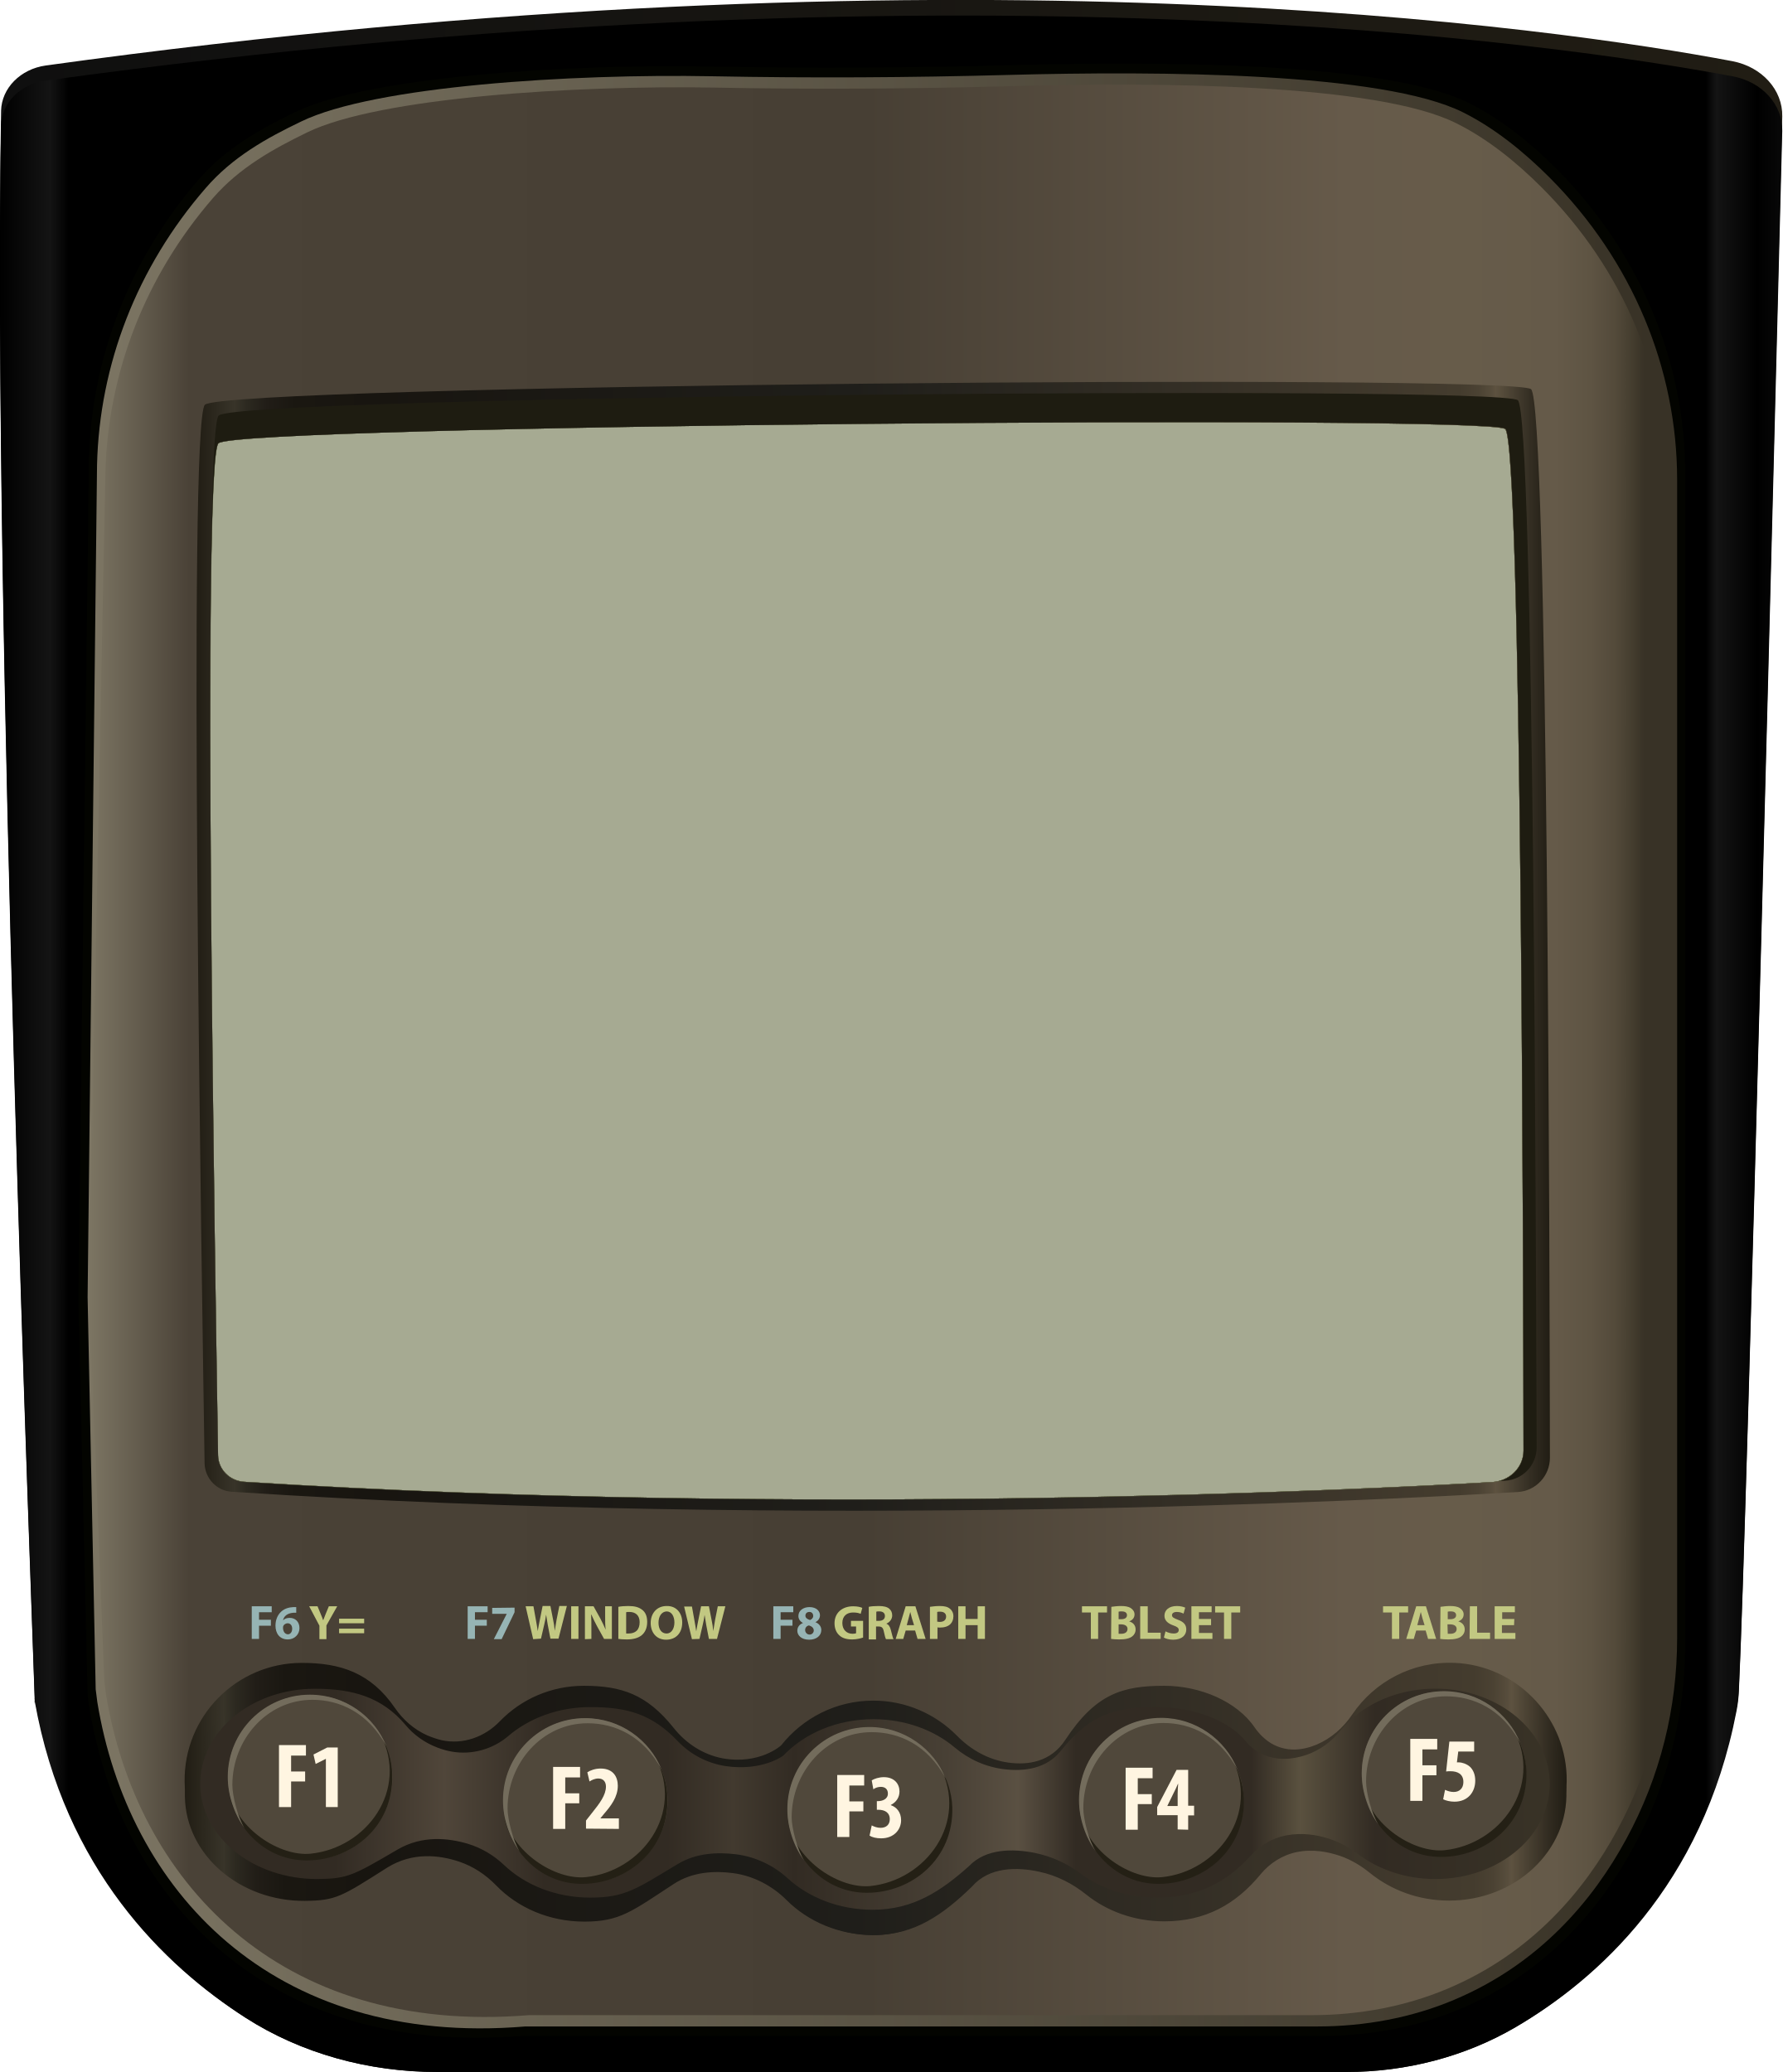
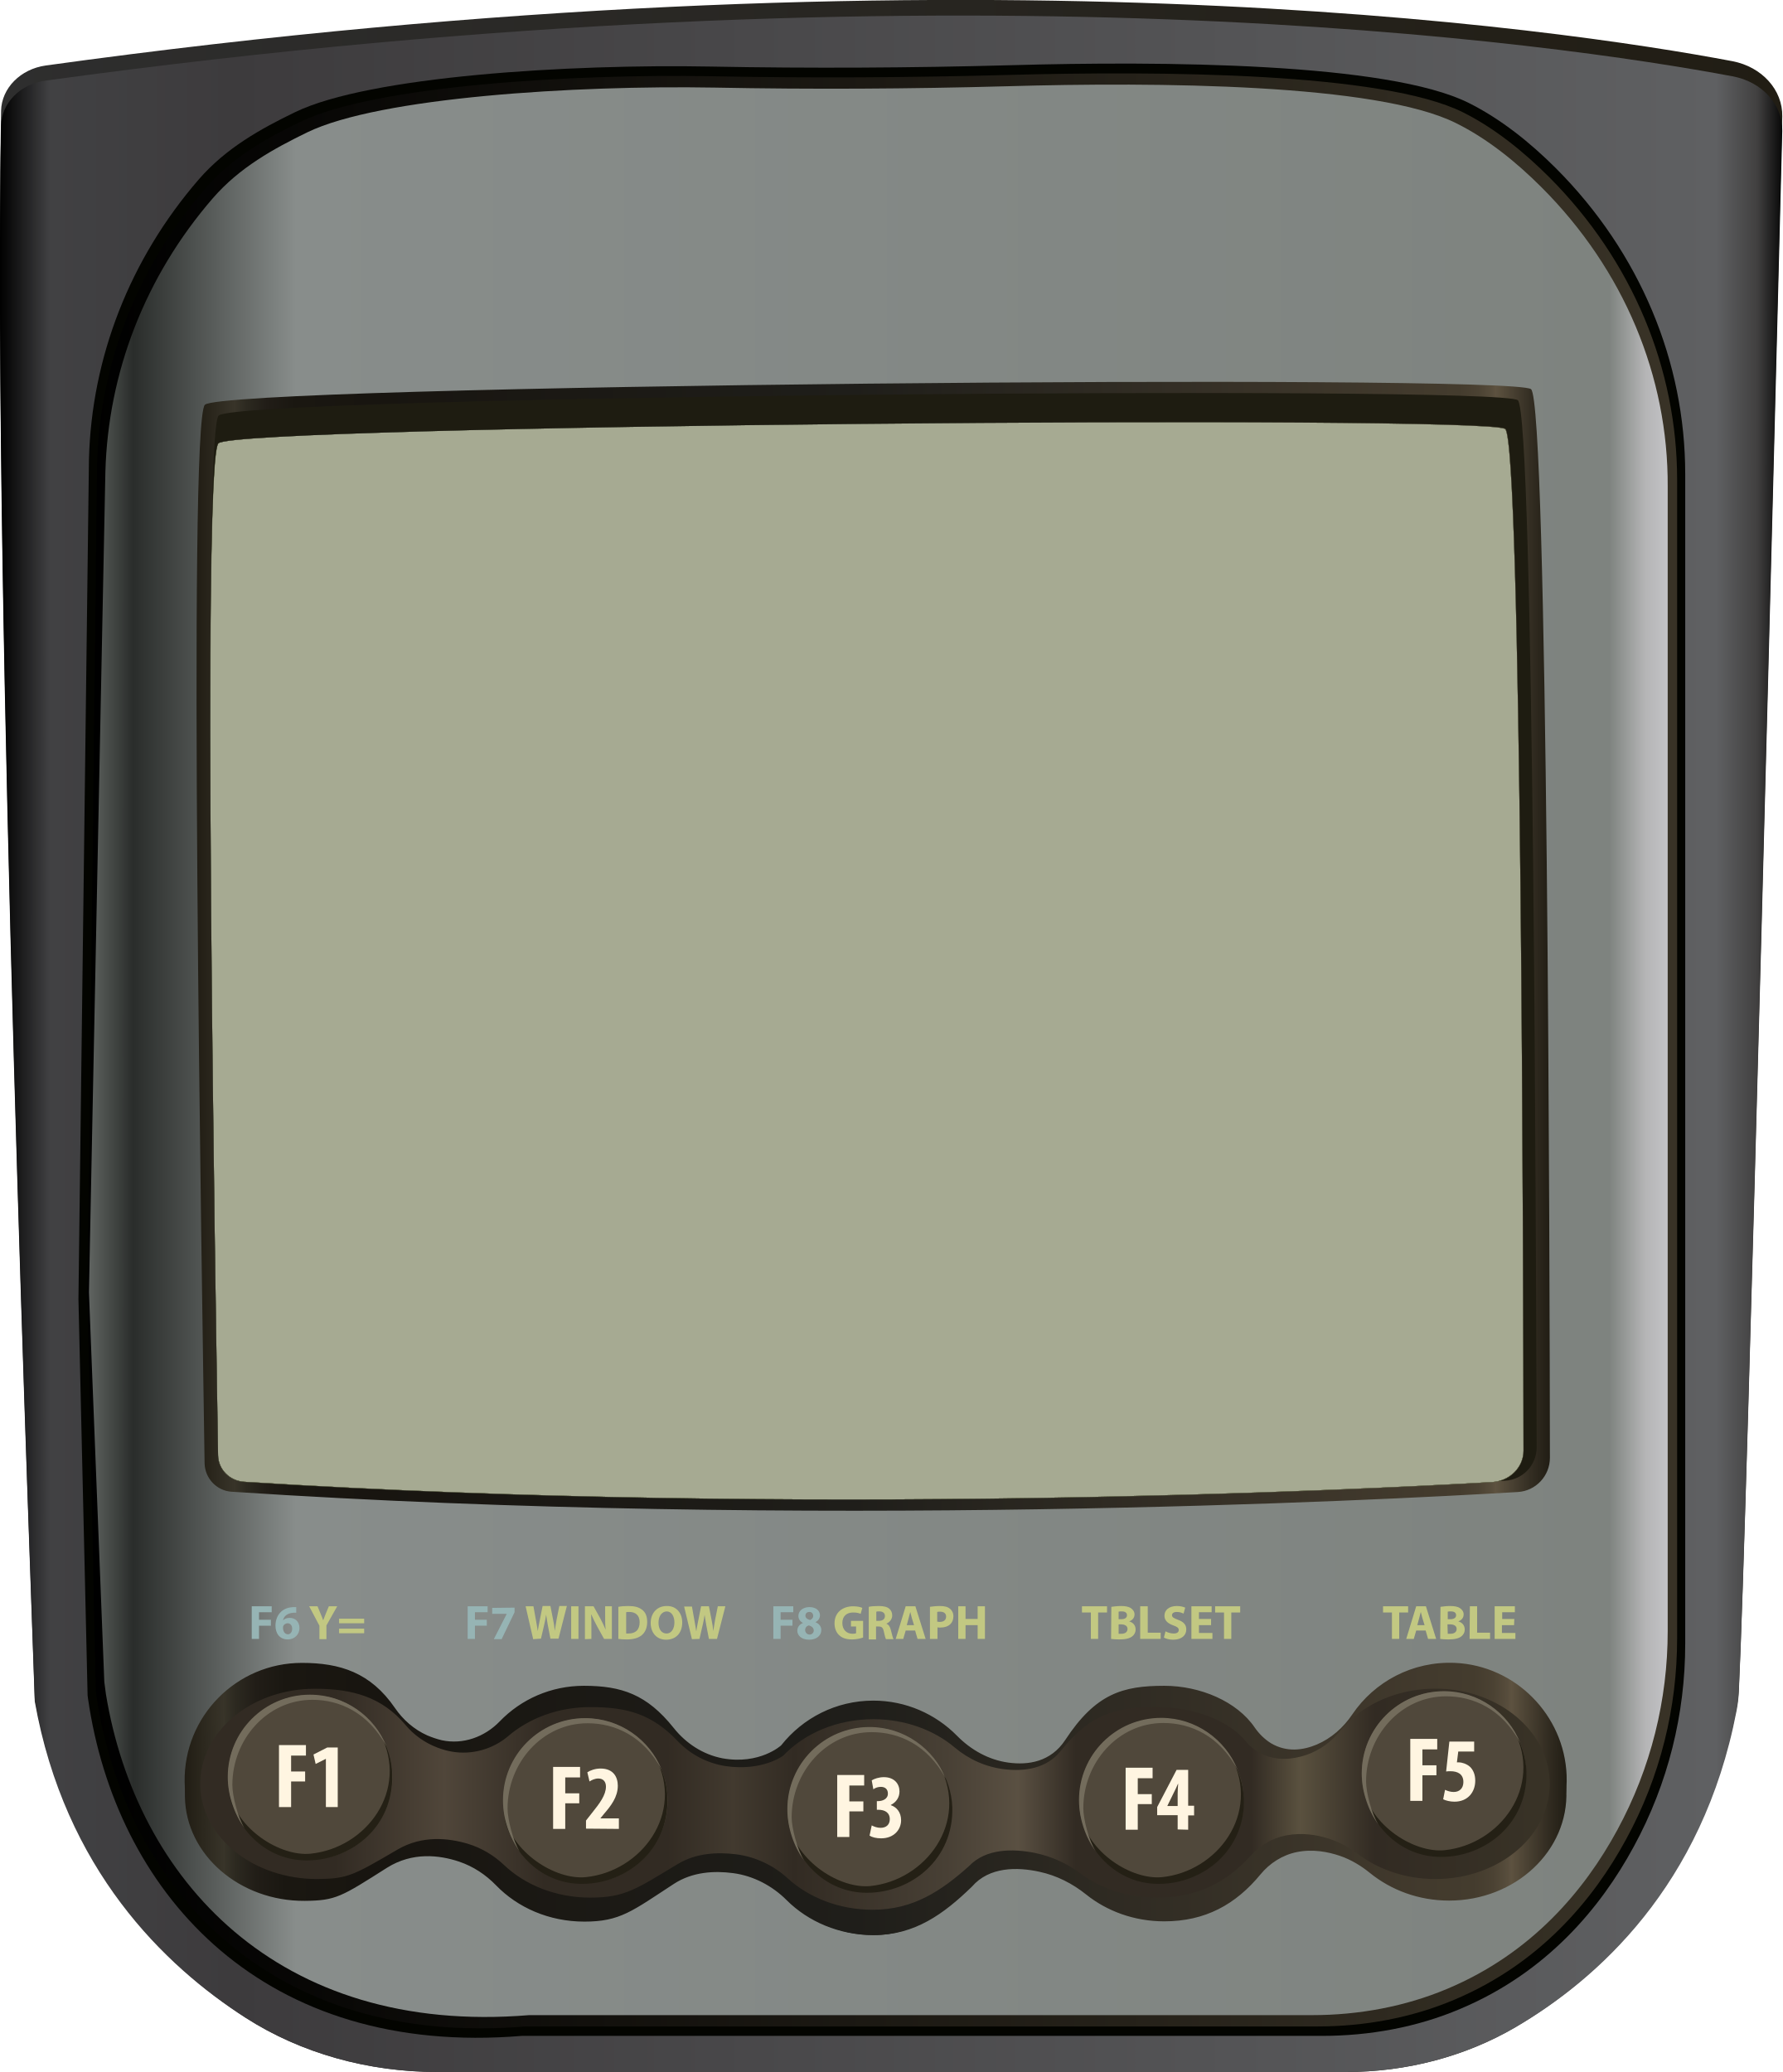
<svg xmlns="http://www.w3.org/2000/svg" version="1.1" id="device" x="0px" y="0px" viewBox="0 0 661.2 768.8" style="enable-background:new 0 0 661.2 768.8;" xml:space="preserve">
  <style type="text/css">
	.st0{fill:url(#SVGID_1_);}
	.st1{fill:url(#SVGID_2_);}
	.st2{fill:url(#SVGID_3_);}
	.st3{fill:url(#SVGID_4_);}
	.st4{fill:#030400;}
	.st5{fill:url(#SVGID_5_);}
	.st6{fill:url(#SVGID_6_);}
	.st7{fill:url(#SVGID_7_);}
	.st8{fill:#1E1C11;}
	.st9{opacity:0.65;fill:#767C58;enable-background:new    ;}
	.st10{fill:url(#SVGID_8_);}
	.st11{fill:url(#SVGID_9_);}
	.st12{fill:url(#SVGID_10_);}
	.st13{fill:#50483B;}
	.st14{fill:#242015;}
	.st15{fill:#736C5C;}
	.st16{fill:#FFF5E1;}
	.st17{fill:#96B4B4;}
	.st18{fill:#C2C882;}
</style>
  <g>
    <linearGradient id="SVGID_1_" gradientUnits="userSpaceOnUse" x1="-2.621638e-02" y1="-454.936" x2="661.204" y2="-454.936" gradientTransform="matrix(1 0 0 1 0 839.3228)">
-       <stop offset="0" style="stop-color:#0F0F0F" />
+       <stop offset="0" style="stop-color:#2e2e2e" />
      <stop offset="1" style="stop-color:#211D14" />
    </linearGradient>
    <path class="st0" d="M642.7,22.7c-64-12.1-287.6-45.3-625.7,1.6C7.6,25.6,0.6,32.7,0.4,41.1c-3.1,177.8,11.7,563.6,12.5,589.2   C24,693.2,61,729.1,91.1,748.6c20.6,13.3,45.6,20.2,71.2,20.2h337.1c22.3,0,44.1-5.7,62.7-16.6c30.3-17.8,69.6-52.9,82.1-118.2   c0.5-2.5,0.8-5,0.9-7.6c3-60.9,13.8-492.8,16.1-583.2C661.4,33.4,653.7,24.8,642.7,22.7z M553.6,549.9   c-50.2,2.9-255.6,13-462.9-0.1c-5.5-0.3-9.7-4.6-9.8-9.8C80,482.6,74.8,170.7,81,164.5c6.8-6.8,470.7-10.7,477.4-5.3   c6.1,4.8,6.7,317.7,6.8,379.1C565.2,544.4,560.1,549.5,553.6,549.9z" />
-     <linearGradient id="SVGID_2_" gradientUnits="userSpaceOnUse" x1="12.857" y1="-208.516" x2="12.947" y2="-208.516" gradientTransform="matrix(1 0 0 1 0 839.3228)">
-       <stop offset="0" style="stop-color:#6B6157" />
-       <stop offset="1" style="stop-color:#211D14" />
-     </linearGradient>
-     <path class="st1" d="M12.9,630.3c0-0.1,0-0.2-0.1-0.3C13,632.1,13,632.1,12.9,630.3z" />
-   </g>
-   <g>
-     <linearGradient id="SVGID_3_" gradientUnits="userSpaceOnUse" x1="12.857" y1="-207.496" x2="12.947" y2="-207.496" gradientTransform="matrix(1 0 0 1 0 839.3228)">
-       <stop offset="0" style="stop-color:#211D14" />
-       <stop offset="2.810000e-02" style="stop-color:#383429" />
-       <stop offset="3.700000e-02" style="stop-color:#2C2920" />
-       <stop offset="5.190000e-02" style="stop-color:#211D17" />
-       <stop offset="7.290000e-02" style="stop-color:#1A1711" />
-       <stop offset="0.131" style="stop-color:#181510" />
-       <stop offset="0.485" style="stop-color:#1F1E1A" />
-       <stop offset="0.898" style="stop-color:#423A2D" />
-       <stop offset="0.933" style="stop-color:#443C2E" />
-       <stop offset="0.947" style="stop-color:#4B4233" />
-       <stop offset="0.957" style="stop-color:#574D3C" />
-       <stop offset="0.96" style="stop-color:#5D5240" />
-       <stop offset="0.986" style="stop-color:#332D22" />
-       <stop offset="1" style="stop-color:#211D14" />
-     </linearGradient>
+   </g>
+   <g>
    <path class="st2" d="M12.9,631.3c0-0.1,0-0.2-0.1-0.3C13,633.1,13,633.2,12.9,631.3z" />
    <linearGradient id="SVGID_4_" gradientUnits="userSpaceOnUse" x1="-2.621638e-02" y1="-452.035" x2="661.204" y2="-452.035" gradientTransform="matrix(1 0 0 1 0 839.3228)">
      <stop offset="0" style="stop-color:#000000" />
-       <stop offset="2.810000e-02" style="stop-color:#141414" />
-       <stop offset="3.859645e-02" style="stop-color:#000000" />
-       <stop offset="5.190000e-02" style="stop-color:#000000" />
-       <stop offset="7.366867e-02" style="stop-color:#000000" />
-       <stop offset="0.131" style="stop-color:#000000" />
-       <stop offset="0.485" style="stop-color:#000000" />
-       <stop offset="0.899" style="stop-color:#000000" />
-       <stop offset="0.938" style="stop-color:#000000" />
-       <stop offset="0.947" style="stop-color:#000000" />
-       <stop offset="0.957" style="stop-color:#000000" />
-       <stop offset="0.963" style="stop-color:#141414" />
-       <stop offset="0.986" style="stop-color:#000000" />
+       <stop offset="2.810000e-02" style="stop-color:#414143" />
+       <stop offset="0.131" style="stop-color:#3d3b3d" />
+       <stop offset="0.963" style="stop-color:#5f6062" />
+       <stop offset="0.986" style="stop-color:#414040" />
      <stop offset="1" style="stop-color:#080808" />
    </linearGradient>
    <path class="st3" d="M642.7,28.3c-64-12-287.6-44.9-625.7,1.6C7.6,31.1,0.6,38.2,0.4,46.5c-3.1,176.4,11.7,559.4,12.5,584.8   C24,693.7,61,729.4,91.1,748.7c20.6,13.2,45.6,20.1,71.2,20.1h337.1c22.3,0,44.1-5.7,62.7-16.5c30.3-17.7,69.6-52.5,82.1-117.3   c0.5-2.5,0.8-5,0.9-7.5c3-60.5,13.8-489.1,16.1-578.9C661.4,38.8,653.7,30.3,642.7,28.3z M553.6,549.9   c-50.2,2.9-255.6,13-462.9-0.1c-5.5-0.3-9.7-4.6-9.8-9.8C80,482.6,74.8,170.7,81,164.5c6.8-6.8,470.7-10.7,477.4-5.3   c6.1,4.8,6.7,317.7,6.8,379.1C565.2,544.4,560.1,549.5,553.6,549.9z" />
  </g>
  <path class="st4" d="M577.3,62.5c-9.7-9.7-20.6-18.4-32.4-24.3c-30-15-113.5-15.6-170.1-14c-37,1-74,1.2-111,0.5  c-52.7-1-126.8,3.6-154.3,16.9c-12.8,6.2-25.6,13.3-35.7,24.9C48,96.3,34,132.8,33,170.3L29.1,482l3.4,147.1c0,0,0.2,1.7,0.7,4.7  c11.5,69.9,64.9,129.5,160.4,121.6H319h171.4c17.7,0,35.3-3.2,51.3-10c32.1-13.5,52.1-37.5,64.4-60.2c12.8-23.5,19.1-49.3,19.1-75.3  V481.5V175.9C625.2,134.3,608.5,93.8,577.3,62.5z M553.6,549.9c-50.2,2.9-255.6,13-462.9-0.1c-5.5-0.3-9.7-4.6-9.8-9.8  C80,482.6,74.8,170.7,81,164.5c6.8-6.8,470.7-10.7,477.4-5.3c6.1,4.8,6.7,317.7,6.8,379.1C565.2,544.4,560.1,549.5,553.6,549.9z" />
  <linearGradient id="SVGID_5_" gradientUnits="userSpaceOnUse" x1="32.5" y1="-449.401" x2="622.2" y2="-449.401" gradientTransform="matrix(1 0 0 1 0 839.3228)">
-     <stop offset="0" style="stop-color:#7C7563" />
+     <stop offset="0" style="stop-color:#000000" />
    <stop offset="0.985" style="stop-color:#383226" />
  </linearGradient>
  <path class="st5" d="M574.8,65.8c-9.6-9.6-20.4-18.3-32-24.1C513,26.8,430.3,26.3,374.3,27.8c-36.6,1-73.3,1.2-109.9,0.5  c-52.2-1-125.6,3.6-152.7,16.8C99,51.2,86.3,58.2,76.3,69.8C50.7,99.3,36.9,135.4,36,172.5l-3.5,308.8l3,145.5c0,0,0.2,1.7,0.6,4.7  c11.3,69.2,64.2,128.3,158.8,120.4H319h169.7c17.5,0,35-3.2,50.8-9.9c31.8-13.4,51.6-37.1,63.8-59.6c12.7-23.3,18.9-48.8,18.9-74.6  V480.6V178.1C622.2,136.9,605.7,96.8,574.8,65.8z M553.6,549.9c-50.2,2.9-255.6,13-462.9-0.1c-5.5-0.3-9.7-4.6-9.8-9.8  C80,482.6,74.8,170.7,81,164.5c6.8-6.8,470.7-10.7,477.4-5.3c6.1,4.8,6.7,317.7,6.8,379.1C565.2,544.4,560.1,549.5,553.6,549.9z" />
  <linearGradient id="SVGID_6_" gradientUnits="userSpaceOnUse" x1="33" y1="-449.436" x2="618.702" y2="-449.436" gradientTransform="matrix(1 0 0 1 0 839.3228)">
-     <stop offset="0" style="stop-color:#7C7563" />
-     <stop offset="6.340000e-02" style="stop-color:#4A4237" />
-     <stop offset="0.492" style="stop-color:#473F34" />
-     <stop offset="0.796" style="stop-color:#665A4A" />
-     <stop offset="0.867" style="stop-color:#675C4A" />
-     <stop offset="0.929" style="stop-color:#655A49" />
-     <stop offset="0.951" style="stop-color:#5E5443" />
-     <stop offset="0.967" style="stop-color:#534A3A" />
-     <stop offset="0.979" style="stop-color:#423B2D" />
-     <stop offset="0.985" style="stop-color:#383226" />
+     <stop offset="0" style="stop-color:#5f6360" />
+     <stop offset="2.810000e-02" style="stop-color:#2a2d2b" />
+     <stop offset="0.131" style="stop-color:#888d8b" />
+     <stop offset="0.963" style="stop-color:#7e837f" />
+     <stop offset="0.986" style="stop-color:#b5b5b6" />
+     <stop offset="1" style="stop-color:#c3c3c6" />
  </linearGradient>
  <path class="st6" d="M571.9,69.5c-9.5-9.5-20.2-18.1-31.7-23.8C510.9,31,429.1,30.4,373.7,32c-36.2,1-72.4,1.2-108.7,0.5  c-51.6-0.9-124.2,3.6-151,16.6c-12.5,6.1-25.1,13-35,24.4c-25.3,29.2-38.9,64.9-39.9,101.6L33,479.5L38.7,624c0,0,0.2,1.7,0.6,4.6  c11.2,68.4,63.5,126.8,157,119.1H319h167.8c17.3,0,34.6-3.2,50.2-9.8c31.4-13.2,51-36.7,63-58.9c12.5-23,18.7-48.3,18.7-73.8V479.5  v-299C618.9,139.7,602.5,100.1,571.9,69.5z M553.6,549.9c-50.2,2.9-255.6,13-462.9-0.1c-5.5-0.3-9.7-4.6-9.8-9.8  C80,482.6,74.8,170.7,81,164.5c6.8-6.8,470.7-10.7,477.4-5.3c6.1,4.8,6.7,317.7,6.8,379.1C565.2,544.4,560.1,549.5,553.6,549.9z" />
  <linearGradient id="SVGID_7_" gradientUnits="userSpaceOnUse" x1="72.915" y1="-488.21" x2="575" y2="-488.21" gradientTransform="matrix(1 0 0 1 0 839.3228)">
    <stop offset="0" style="stop-color:#211D14" />
    <stop offset="2.810000e-02" style="stop-color:#383429" />
    <stop offset="3.700000e-02" style="stop-color:#2C2920" />
    <stop offset="5.190000e-02" style="stop-color:#211D17" />
    <stop offset="7.290000e-02" style="stop-color:#1A1711" />
    <stop offset="0.131" style="stop-color:#181510" />
    <stop offset="0.485" style="stop-color:#1F1E1A" />
    <stop offset="0.898" style="stop-color:#423A2D" />
    <stop offset="0.933" style="stop-color:#443C2E" />
    <stop offset="0.947" style="stop-color:#4B4233" />
    <stop offset="0.957" style="stop-color:#574D3C" />
    <stop offset="0.96" style="stop-color:#5D5240" />
    <stop offset="0.986" style="stop-color:#332D22" />
    <stop offset="1" style="stop-color:#211D14" />
  </linearGradient>
  <path class="st7" d="M568,144.4c-7-5.8-485-1.6-492,5.8c-6.4,6.8-1,330.4-0.1,392.7c0.1,5.6,4.5,10.3,10.1,10.6  c213.6,14.1,425.4,3.2,477.1,0.1c6.7-0.4,11.9-6,11.9-12.7C574.9,474.2,574.3,149.6,568,144.4z M553.6,549.9  c-50.2,2.9-255.6,13-462.9-0.1c-5.5-0.3-9.7-4.6-9.8-9.8C80,482.6,74.8,170.7,81,164.5c6.8-6.8,470.7-10.7,477.4-5.3  c6.1,4.8,6.7,317.7,6.8,379.1C565.2,544.4,560.1,549.5,553.6,549.9z" />
  <g>
    <path class="st8" d="M315.7,556.3c37.3,0,72.2-0.5,103.4-1.2C387.9,555.8,353,556.3,315.7,556.3z" />
    <path class="st8" d="M563.1,148.5c-6.8-5.7-475.2-1.6-482,5.7c-2.3,2.5-3.1,47.7-3,106.7c0-53.9,0.8-94.3,3-96.5   c6.8-6.8,470.7-10.7,477.4-5.3c6.1,4.8,6.7,317.7,6.8,379.1c0,5.6-4.1,10.3-9.7,11.4c1-0.1,1.9-0.1,2.8-0.2   c6.6-0.4,11.7-5.8,11.7-12.4C569.8,471.7,569.2,153.6,563.1,148.5z" />
  </g>
  <path class="st9" d="M81,164.5c6.8-6.8,470.7-10.7,477.4-5.3c6.1,4.8,6.7,317.7,6.8,379.1c0,6.2-5.1,11.3-11.6,11.7  c-50.2,2.9-255.6,13-462.9-0.1c-5.5-0.3-9.7-4.6-9.8-9.8C80,482.6,74.8,170.7,81,164.5z" />
  <linearGradient id="SVGID_8_" gradientUnits="userSpaceOnUse" x1="68.494" y1="-171.845" x2="581.23" y2="-171.845" gradientTransform="matrix(1 0 0 1 0 839.3228)">
    <stop offset="0" style="stop-color:#211D14" />
    <stop offset="2.810000e-02" style="stop-color:#383429" />
    <stop offset="3.700000e-02" style="stop-color:#2C2920" />
    <stop offset="5.190000e-02" style="stop-color:#211D17" />
    <stop offset="7.290000e-02" style="stop-color:#1A1711" />
    <stop offset="0.131" style="stop-color:#181510" />
    <stop offset="0.485" style="stop-color:#1F1E1A" />
    <stop offset="0.898" style="stop-color:#423A2D" />
    <stop offset="0.933" style="stop-color:#443C2E" />
    <stop offset="0.947" style="stop-color:#4B4233" />
    <stop offset="0.957" style="stop-color:#574D3C" />
    <stop offset="0.96" style="stop-color:#5D5240" />
    <stop offset="0.986" style="stop-color:#332D22" />
    <stop offset="1" style="stop-color:#211D14" />
  </linearGradient>
  <path class="st10" d="M289.8,647.6c8-10.1,20.3-16.6,34.2-16.6c12.1,0,23.1,5,31,13c5.2,5.3,11.8,9,19.1,10c7.3,1,15.7-0.2,21.1-8.4  c11.3-17.2,21.3-20.1,36.7-20.1c13.4,0,27,5.8,33.6,15.5c1.6,2.3,3.6,4.3,6,5.8c5.9,3.5,12,2.6,17,0.5c5.4-2.3,9.9-6.3,13.2-11.2  c8.2-12.1,22.3-19.8,38.1-19.1c22.4,1,40.5,19.3,41.4,41.7c0.9,24.8-18.9,45.2-43.5,45.2c-11.3,0-21.5-4.3-29.3-11.3  c-3.3-3-7.1-5.5-11.2-7.1c-4.4-1.7-10.1-2.8-16-1.5c-5.4,1.2-10.1,4.6-13.4,9.1c-9.3,12.5-20.6,19.3-35.8,19.3  c-11.1,0-21.3-4.2-29-11.1c-5-4.4-10.8-7.8-17.3-9.3c-8.3-2-18.6-2.1-25,6.1C350,709.4,339.3,718,324,718  c-12.8,0-24.3-5.5-32.3-14.3c-5.2-5.8-12.2-9.9-19.9-11.1c-6.9-1-15-0.6-21.9,4.4c-15.5,11.2-19.9,15.4-33.2,15.4  c-13.1,0-24.8-5.8-32.8-14.9c-3.8-4.3-8.4-7.8-13.8-9.7c-7.2-2.6-17.2-3.9-26.6,2.6c-17,11.9-19,13.5-30.5,13.6  c-24,0.2-44.2-18.8-44.5-42.8C68.1,636.9,87.7,617,112,617c14.2,0,25.5,3.6,34.5,16.7c3,4.4,7.1,8,12,10.2c1.9,0.8,3.7,1.4,5.4,1.8  c7.9,1.7,15.9-1.2,21.5-7c7.9-8.2,19-13.2,31.2-13.2c14,0,23.4,3.2,33.3,15.6c4.6,5.8,10.9,9.9,18.1,11.3  C281.9,654.9,289.8,647.6,289.8,647.6z" />
  <linearGradient id="SVGID_9_" gradientUnits="userSpaceOnUse" x1="68.594" y1="-167.096" x2="581.13" y2="-167.096" gradientTransform="matrix(1 0 0 1 0 839.3228)">
    <stop offset="0" style="stop-color:#211D14" />
    <stop offset="2.810000e-02" style="stop-color:#383429" />
    <stop offset="3.700000e-02" style="stop-color:#2C2920" />
    <stop offset="5.190000e-02" style="stop-color:#211D17" />
    <stop offset="7.290000e-02" style="stop-color:#1A1711" />
    <stop offset="0.131" style="stop-color:#181510" />
    <stop offset="0.485" style="stop-color:#1F1E1A" />
    <stop offset="0.898" style="stop-color:#423A2D" />
    <stop offset="0.933" style="stop-color:#443C2E" />
    <stop offset="0.947" style="stop-color:#4B4233" />
    <stop offset="0.957" style="stop-color:#574D3C" />
    <stop offset="0.96" style="stop-color:#5D5240" />
    <stop offset="0.986" style="stop-color:#332D22" />
    <stop offset="1" style="stop-color:#211D14" />
  </linearGradient>
  <path class="st11" d="M289.8,654.3c8-9.1,20.3-15,34.2-15c12.1,0,23.1,4.5,31,11.7c5.2,4.8,11.8,8.1,19.1,9c7.3,0.9,15.7-0.2,21-7.6  c11.3-15.6,21.3-18.2,36.7-18.2c13.4,0,27,5.3,33.6,14c1.6,2.1,3.6,3.9,6,5.2c5.9,3.2,12,2.4,17,0.5c5.4-2,9.9-5.7,13.2-10.1  c8.2-10.9,22.3-18,38.1-17.3c22.4,0.9,40.5,17.5,41.4,37.8c0.9,22.4-18.9,40.9-43.5,40.9c-11.3,0-21.5-3.9-29.3-10.2  c-3.3-2.7-7.1-5-11.2-6.4c-4.4-1.5-10.1-2.6-16-1.4c-5.4,1.1-10.1,4.2-13.4,8.2c-9.3,11.3-20.6,17.5-35.8,17.5  c-11.1,0-21.3-3.8-29-10c-5-4-10.8-7-17.3-8.4c-8.2-1.8-18.6-1.9-25,5.5c-10.5,10.2-21.2,18-36.5,18c-12.8,0-24.3-5-32.3-13  c-5.2-5.2-12.2-9-19.9-10c-6.9-0.9-15-0.5-21.9,4c-15.5,10.1-19.9,14-33.2,14c-13.1,0-24.8-5.2-32.8-13.5c-3.8-3.9-8.4-7-13.8-8.8  c-7.2-2.4-17.2-3.6-26.6,2.3c-17,10.8-19,12.2-30.5,12.3c-24,0.2-44.2-17-44.5-38.7c-0.4-22,19.2-40,43.5-40  c14.2,0,25.5,3.3,34.5,15.1c3,4,7.1,7.3,12,9.3c1.9,0.8,3.7,1.3,5.4,1.6c7.9,1.5,15.9-1.1,21.5-6.3c7.9-7.4,19-12,31.2-12  c14,0,23.4,2.9,33.3,14.1c4.6,5.2,10.9,9,18.1,10.2C281.9,660.9,289.8,654.3,289.8,654.3z" />
  <linearGradient id="SVGID_10_" gradientUnits="userSpaceOnUse" x1="76.773" y1="-171.742" x2="577.41" y2="-171.742" gradientTransform="matrix(1 0 0 1 0 839.3228)">
    <stop offset="0" style="stop-color:#322B23" />
    <stop offset="9.540000e-02" style="stop-color:#322B23" />
    <stop offset="0.176" style="stop-color:#50463A" />
    <stop offset="0.25" style="stop-color:#322B23" />
    <stop offset="0.341" style="stop-color:#322B23" />
    <stop offset="0.39" style="stop-color:#423A2F" />
    <stop offset="0.435" style="stop-color:#322B23" />
    <stop offset="0.548" style="stop-color:#484035" />
    <stop offset="0.601" style="stop-color:#5A5042" />
    <stop offset="0.644" style="stop-color:#322B23" />
    <stop offset="0.774" style="stop-color:#322B23" />
    <stop offset="0.81" style="stop-color:#5A513F" />
    <stop offset="0.865" style="stop-color:#322B23" />
    <stop offset="0.985" style="stop-color:#383226" />
  </linearGradient>
  <path class="st12" d="M290.6,651.4c7.8-8.2,19.8-13.5,33.4-13.5c11.8,0,22.5,4,30.2,10.5c5.1,4.3,11.5,7.3,18.7,8.1  c7.1,0.8,15.3-0.2,20.6-6.8c11.1-14,20.8-16.3,35.8-16.3c13.1,0,26.3,4.7,32.8,12.6c1.5,1.9,3.5,3.5,5.8,4.7  c5.8,2.8,11.8,2.1,16.6,0.5c5.3-1.8,9.6-5.1,12.8-9.1c8-9.8,21.8-16.1,37.2-15.5c21.9,0.8,39.6,15.7,40.4,33.9  c0.9,20.1-18.4,36.7-42.4,36.7c-11,0-21-3.5-28.6-9.2c-3.2-2.4-6.9-4.5-11-5.8c-4.3-1.4-9.8-2.3-15.7-1.2c-5.3,1-9.8,3.8-13.1,7.4  c-9.1,10.2-20.1,15.7-35,15.7c-10.9,0-20.8-3.4-28.3-9c-4.8-3.6-10.6-6.3-16.9-7.6c-8.1-1.6-18.1-1.7-24.4,4.9  c-10.3,9.2-20.7,16.2-35.7,16.2c-12.5,0-23.7-4.5-31.5-11.6c-5.1-4.7-11.9-8.1-19.4-9c-6.7-0.8-14.6-0.5-21.4,3.6  c-15.2,9.1-19.4,12.5-32.5,12.5c-12.8,0-24.2-4.7-32-12.1c-3.7-3.5-8.2-6.3-13.5-7.9c-7.1-2.1-16.8-3.2-25.9,2.1  c-16.6,9.7-18.6,10.9-29.8,11c-23.4,0.1-43.1-15.2-43.5-34.7c-0.4-19.8,18.8-35.9,42.5-35.9c13.9,0,24.9,3,33.7,13.5  c3,3.6,7,6.5,11.7,8.3c1.8,0.7,3.6,1.2,5.3,1.5c7.7,1.4,15.5-1,21-5.7c7.7-6.6,18.5-10.8,30.5-10.8c13.7,0,22.9,2.6,32.5,12.7  c4.5,4.7,10.6,8.1,17.7,9.2C282.9,657.3,290.6,651.4,290.6,651.4z" />
  <g>
    <path class="st13" d="M217.2,698.6c-16.8,0-30.5-13.7-30.5-30.5s13.7-30.5,30.5-30.5s30.5,13.7,30.5,30.5   C247.7,684.9,234,698.6,217.2,698.6z" />
    <g>
      <path class="st14" d="M243.2,652.1c10.8,20.8-5.2,42.3-25.9,44.4c-11.2,1.1-27.4-9-30.4-23.2c2.6,14.4,14.1,25.7,29,25.7    c16.8,0,32.2-12.7,31.7-31.7C247.6,661.7,245.8,656.7,243.2,652.1z" />
      <path class="st15" d="M188.3,671c0-16.8,12.8-31.6,29.7-31.6c10,0,20.7,4.6,27.5,17.3c-4.5-11.2-15.5-19.2-28.4-19.2    c-16.9,0-30.5,13.7-30.5,30.5c0,6.8,2.4,13.9,6.2,19C190.3,683,188.3,675,188.3,671z" />
    </g>
  </g>
  <g>
    <path class="st13" d="M115.1,689.9c-16.8,0-30.5-13.7-30.5-30.5s13.7-30.5,30.5-30.5s30.5,13.7,30.5,30.5S131.9,689.9,115.1,689.9z   " />
    <g>
      <path class="st14" d="M141.1,643.4c10.8,20.8-5.1,42.3-25.9,44.4c-11.2,1.1-27.4-9-30.4-23.2c2.6,14.4,14.1,25.7,29,25.7    c16.8,0,32.2-12.7,31.7-31.7C145.5,653,143.7,648,141.1,643.4z" />
      <path class="st15" d="M86.2,662.3c0-16.8,12.8-31.6,29.7-31.6c10,0,20.6,4.6,27.5,17.3c-4.5-11.2-15.5-19.2-28.4-19.2    c-16.9,0-30.5,13.7-30.5,30.5c0,6.8,2.4,13.9,6.2,19C88.2,674.3,86.2,666.3,86.2,662.3z" />
    </g>
  </g>
  <g>
    <path class="st13" d="M322.7,701.9c-16.8,0-30.5-13.7-30.5-30.5s13.7-30.5,30.5-30.5s30.5,13.7,30.5,30.5S339.5,701.9,322.7,701.9z   " />
    <g>
      <path class="st14" d="M348.7,655.4c10.8,20.8-5.2,42.3-25.8,44.4c-11.2,1.1-27.4-9-30.3-23.2c2.7,14.4,14.1,25.7,29,25.7    c16.8,0,32.2-12.7,31.7-31.7C353.1,665,351.3,660,348.7,655.4z" />
      <path class="st15" d="M293.7,674.3c0-16.8,12.8-31.6,29.7-31.6c10,0,20.7,4.6,27.5,17.3c-4.5-11.2-15.5-19.2-28.3-19.2    c-16.9,0-30.5,13.7-30.5,30.5c0,6.8,2.4,13.9,6.2,19C295.8,686.3,293.7,678.3,293.7,674.3z" />
    </g>
  </g>
  <g>
    <path class="st13" d="M430.9,698.6c-16.8,0-30.5-13.7-30.5-30.5s13.7-30.5,30.5-30.5s30.5,13.7,30.5,30.5   C461.4,684.9,447.7,698.6,430.9,698.6z" />
    <g>
      <path class="st14" d="M456.9,652.1c10.8,20.8-5.2,42.3-25.8,44.4c-11.2,1.1-27.4-9-30.3-23.2c2.7,14.4,14.1,25.7,29,25.7    c16.8,0,32.2-12.7,31.7-31.7C461.2,661.7,459.4,656.6,456.9,652.1z" />
      <path class="st15" d="M401.9,670.9c0-16.8,12.8-31.6,29.7-31.6c10,0,20.7,4.6,27.5,17.3c-4.5-11.2-15.5-19.2-28.3-19.2    c-16.9,0-30.5,13.7-30.5,30.5c0,6.8,2.4,13.9,6.2,19C403.9,682.9,401.9,674.9,401.9,670.9z" />
    </g>
  </g>
  <g>
    <path class="st13" d="M535.7,688.6c-16.8,0-30.5-13.7-30.5-30.5s13.7-30.5,30.5-30.5s30.5,13.7,30.5,30.5   C566.2,675,552.5,688.6,535.7,688.6z" />
    <g>
      <path class="st14" d="M561.7,642.1c10.8,20.8-5.2,42.3-25.8,44.4c-11.2,1.1-27.4-9-30.3-23.2c2.7,14.4,14.1,25.7,29,25.7    c16.8,0,32.2-12.7,31.7-31.7C566.1,651.8,564.3,646.7,561.7,642.1z" />
      <path class="st15" d="M506.8,661c0-16.8,12.8-31.6,29.7-31.6c10,0,20.7,4.6,27.5,17.3c-4.5-11.2-15.5-19.2-28.3-19.2    c-16.9,0-30.5,13.7-30.5,30.5c0,6.8,2.4,13.9,6.2,19C508.8,673,506.8,665,506.8,661z" />
    </g>
  </g>
  <g>
    <path class="st16" d="M103.5,647.5h10v3.9H108v5.9h5.2v3.7H108v9.5h-4.5V647.5L103.5,647.5z" />
    <path class="st16" d="M120.9,652.6L120.9,652.6l-3.8,1.9l-0.8-3.5l5.1-2.6h3.9v22.1h-4.4L120.9,652.6L120.9,652.6z" />
  </g>
  <g>
    <path class="st16" d="M205.2,655.6h10v3.9h-5.5v5.9h5.2v3.7h-5.2v9.5h-4.5V655.6L205.2,655.6z" />
    <path class="st16" d="M217.4,678.5v-3l2.2-2.8c2.9-3.6,5.2-6.7,5.2-9.8c0-1.8-1-3-2.8-3c-1.4,0-2.5,0.6-3.3,1.1l-0.8-3.4   c1-0.7,2.9-1.4,4.9-1.4c4.8,0,6.4,3.2,6.4,6.4c0,4.2-2.6,7.5-5.1,10.4l-1.3,1.6v0.1h6.8v3.9L217.4,678.5L217.4,678.5z" />
  </g>
  <g>
    <path class="st16" d="M310.6,658.6h10v3.9h-5.5v5.9h5.2v3.7h-5.2v9.5h-4.5V658.6L310.6,658.6z" />
    <path class="st16" d="M323.4,677.3c0.9,0.5,2.1,0.9,3.3,0.9c2.2,0,3.4-1.3,3.4-3.2c0-2.5-1.9-3.5-4.2-3.5h-0.6v-3.2h0.4   c1.6,0,3.7-0.7,3.7-2.8c0-1.6-1-2.5-2.6-2.5c-1,0-2,0.3-2.8,0.9l-0.6-3.3c0.9-0.6,2.7-1.2,4.5-1.2c3.9,0,5.8,2.5,5.8,5.3   c0,2.2-1.2,4-3.2,5v0.1c2.1,0.7,3.8,2.6,3.8,5.6c0,3.4-2.6,6.7-7.4,6.7c-1.8,0-3.4-0.4-4.3-1L323.4,677.3z" />
  </g>
  <g>
    <path class="st16" d="M417.6,655.9h10v3.9h-5.5v5.9h5.2v3.7h-5.2v9.5h-4.5V655.9L417.6,655.9z" />
    <path class="st16" d="M436.9,678.8v-5.3h-7.6v-3l7.2-13.8h4.3V670h2.2v3.6h-2.2v5.3L436.9,678.8L436.9,678.8z M436.9,670v-4.5   c0-1.2,0.1-2.5,0.2-3.6H437c-0.5,1.2-1,2.2-1.6,3.4l-2.3,4.7v0.1h3.8V670z" />
  </g>
  <g>
    <path class="st16" d="M523.2,645.2h10v3.9h-5.5v5.9h5.2v3.7h-5.2v9.5h-4.5V645.2L523.2,645.2z" />
    <path class="st16" d="M546.9,649.9H541l-0.5,4c0.2,0,0.4,0,0.7,0c1,0,2.9,0.5,4.2,1.7c1.2,1.2,1.9,2.9,1.9,5.1   c0,4.3-2.8,7.8-7.7,7.8c-1.6,0-3.3-0.4-4.2-0.9l0.7-3.5c0.8,0.4,2,0.8,3.2,0.8c2.2,0,3.6-1.4,3.6-3.7c0-3-2.2-4-4.8-4   c-0.6,0-1.1,0-1.6,0.1l1.2-11.1h9.2L546.9,649.9L546.9,649.9z" />
  </g>
  <g id="Layer_4">
    <g>
      <path class="st17" d="M93.4,596h7.4v2.2h-4.7v2.8h4.4v2.2h-4.4v4.9h-2.7C93.4,608.1,93.4,596,93.4,596z" />
      <path class="st17" d="M109.9,598.4c-0.3,0-0.6,0-1.1,0c-2.4,0.2-3.5,1.4-3.8,2.8l0,0c0.6-0.6,1.4-0.9,2.5-0.9c2,0,3.6,1.4,3.6,3.8    c0,2.3-1.8,4.2-4.3,4.2c-3.1,0-4.6-2.3-4.6-5.1c0-2.2,0.8-4,2.1-5.2c1.2-1.1,2.7-1.6,4.5-1.7c0.5,0,0.8,0,1.1,0L109.9,598.4z     M108.4,604.3c0-1.1-0.6-2-1.7-2c-0.7,0-1.4,0.5-1.6,1c-0.1,0.2-0.1,0.4-0.1,0.7c0,1.2,0.6,2.4,1.9,2.4    C107.8,606.3,108.4,605.5,108.4,604.3z" />
      <path class="st18" d="M118.5,608.2v-5l-3.8-7.2h3.1l1.2,2.9c0.4,0.9,0.6,1.5,0.9,2.3l0,0c0.3-0.8,0.6-1.5,0.9-2.3l1.2-2.9h3.1    l-4,7.1v5.1L118.5,608.2L118.5,608.2z" />
      <path class="st18" d="M125.8,602.3v-1.7h9.3v1.7H125.8z M125.8,606v-1.7h9.3v1.7H125.8z" />
    </g>
    <g>
      <path class="st17" d="M173.5,596h7.4v2.2h-4.7v2.8h4.4v2.2h-4.4v4.9h-2.7V596z" />
      <path class="st17" d="M190.9,596.5v1.7l-4.8,10h-2.9l4.8-9.4l0,0h-5.4v-2.2L190.9,596.5L190.9,596.5z" />
      <path class="st18" d="M197.8,608.2L195,596h2.9l0.9,5c0.3,1.5,0.5,3,0.7,4.2l0,0c0.2-1.3,0.5-2.8,0.8-4.3l1-5h2.9l1,5.1    c0.3,1.4,0.5,2.7,0.6,4.1l0,0c0.2-1.3,0.5-2.8,0.7-4.2l1-5h2.8l-3.1,12.1h-3l-1-5.2c-0.2-1.2-0.4-2.4-0.6-3.7l0,0    c-0.2,1.4-0.4,2.5-0.7,3.7l-1.2,5.2L197.8,608.2L197.8,608.2z" />
      <path class="st18" d="M214.6,596v12.1h-2.7V596H214.6z" />
      <path class="st18" d="M217,608.2V596h3.2l2.5,4.5c0.7,1.3,1.4,2.8,2,4.2l0,0c-0.2-1.6-0.2-3.2-0.2-5.1V596h2.5v12.1h-2.9l-2.6-4.7    c-0.7-1.3-1.5-2.9-2.1-4.3h-0.1c0.1,1.6,0.1,3.3,0.1,5.3v3.7L217,608.2L217,608.2z" />
      <path class="st18" d="M229.4,596.2c1-0.2,2.3-0.3,3.7-0.3c2.3,0,3.8,0.4,5,1.3c1.3,0.9,2,2.4,2,4.6c0,2.3-0.8,3.9-2,4.9    c-1.3,1.1-3.2,1.6-5.6,1.6c-1.4,0-2.4-0.1-3.1-0.2L229.4,596.2L229.4,596.2z M232.2,606.1c0.2,0,0.6,0,1,0c2.5,0,4.1-1.3,4.1-4.2    c0-2.5-1.5-3.8-3.8-3.8c-0.6,0-1,0-1.2,0.1v7.9H232.2z" />
      <path class="st18" d="M253.1,602c0,4-2.4,6.4-6,6.4s-5.7-2.7-5.7-6.2c0-3.6,2.3-6.3,5.9-6.3C251,595.8,253.1,598.6,253.1,602z     M244.3,602.1c0,2.4,1.1,4,3,4c1.8,0,2.9-1.8,2.9-4.1c0-2.2-1-4.1-2.9-4.1C245.4,598,244.3,599.8,244.3,602.1z" />
      <path class="st18" d="M256.7,608.2l-2.9-12.1h2.9l0.9,5c0.3,1.5,0.5,3,0.7,4.2l0,0c0.2-1.3,0.5-2.8,0.8-4.3l1-5h2.9l1,5.1    c0.3,1.4,0.5,2.7,0.6,4.1l0,0c0.2-1.3,0.5-2.8,0.7-4.2l1-5h2.8l-3.1,12.1h-3l-1-5.2c-0.2-1.2-0.4-2.4-0.6-3.7l0,0    c-0.2,1.4-0.4,2.5-0.7,3.7l-1.2,5.2L256.7,608.2L256.7,608.2z" />
    </g>
    <g>
      <path class="st17" d="M286.9,596h7.4v2.2h-4.7v2.8h4.4v2.2h-4.4v4.9h-2.7L286.9,596L286.9,596z" />
      <path class="st17" d="M295.8,605.1c0-1.4,0.8-2.4,2.1-2.9l0,0c-1.1-0.6-1.7-1.5-1.7-2.6c0-2,1.8-3.3,4.1-3.3c2.7,0,3.9,1.6,3.9,3    c0,1-0.5,2-1.7,2.6l0,0c1.1,0.4,2.2,1.4,2.2,2.9c0,2.1-1.8,3.6-4.5,3.6C297.2,608.4,295.8,606.7,295.8,605.1z M301.9,605    c0-1-0.8-1.6-1.8-1.9c-0.9,0.2-1.4,0.9-1.4,1.7s0.6,1.7,1.7,1.7C301.2,606.5,301.9,605.8,301.9,605z M298.8,599.5    c0,0.8,0.7,1.3,1.7,1.6c0.6-0.2,1.2-0.8,1.2-1.5s-0.4-1.5-1.4-1.5C299.3,598.1,298.8,598.7,298.8,599.5z" />
      <path class="st18" d="M320.2,607.6c-0.8,0.3-2.5,0.7-4,0.7c-2.2,0-3.8-0.5-4.9-1.6c-1.1-1-1.7-2.6-1.7-4.4c0-4,3-6.3,6.9-6.3    c1.6,0,2.8,0.3,3.4,0.6l-0.6,2.2c-0.7-0.3-1.5-0.5-2.8-0.5c-2.3,0-4,1.3-4,3.9c0,2.5,1.6,4,3.8,4c0.6,0,1.1-0.1,1.3-0.2v-2.5h-1.9    v-2.1h4.5L320.2,607.6L320.2,607.6z" />
      <path class="st18" d="M322.3,596.2c0.9-0.2,2.2-0.3,3.7-0.3c1.8,0,3.1,0.3,3.9,1c0.7,0.6,1.1,1.4,1.1,2.5c0,1.5-1.1,2.6-2.1,3v0.1    c0.8,0.3,1.3,1.1,1.6,2.3c0.4,1.4,0.7,3,1,3.4h-2.8c-0.2-0.3-0.5-1.3-0.8-2.8s-0.8-1.9-2-1.9H325v4.8h-2.7V596.2z M325,601.4h1.1    c1.4,0,2.2-0.7,2.2-1.8s-0.8-1.7-2-1.7c-0.7,0-1,0-1.2,0.1v3.4H325z" />
      <path class="st18" d="M336,605l-0.9,3.1h-2.8L336,596h3.6l3.8,12.1h-3l-0.9-3.1H336z M339.1,603l-0.8-2.6    c-0.2-0.7-0.4-1.6-0.6-2.3l0,0c-0.2,0.7-0.4,1.6-0.6,2.3l-0.7,2.6H339.1z" />
      <path class="st18" d="M345,596.2c0.8-0.1,2-0.3,3.7-0.3s2.9,0.3,3.7,1c0.8,0.6,1.3,1.6,1.3,2.8s-0.4,2.2-1.1,2.9    c-0.9,0.9-2.3,1.3-3.9,1.3c-0.4,0-0.7,0-0.9-0.1v4.3H345V596.2L345,596.2z M347.7,601.7c0.2,0,0.5,0.1,0.9,0.1    c1.5,0,2.4-0.7,2.4-2c0-1.1-0.8-1.8-2.2-1.8c-0.5,0-0.9,0-1.1,0.1L347.7,601.7L347.7,601.7z" />
      <path class="st18" d="M358.2,596v4.7h4.5V596h2.7v12.1h-2.7V603h-4.5v5.1h-2.7V596H358.2z" />
    </g>
    <g>
      <path class="st18" d="M404.7,598.3h-3.3V596h9.3v2.3h-3.3v9.8h-2.7V598.3z" />
      <path class="st18" d="M412.3,596.2c0.7-0.1,2.2-0.3,3.5-0.3c1.7,0,2.7,0.2,3.6,0.7c0.8,0.5,1.5,1.3,1.5,2.4c0,1.1-0.6,2.1-2,2.6    l0,0c1.4,0.4,2.4,1.4,2.4,3c0,1.1-0.5,2-1.3,2.6c-0.9,0.7-2.4,1.1-4.8,1.1c-1.3,0-2.3-0.1-3-0.2L412.3,596.2L412.3,596.2z     M415,600.8h0.9c1.5,0,2.2-0.6,2.2-1.5s-0.7-1.4-1.9-1.4c-0.6,0-0.9,0-1.2,0.1V600.8L415,600.8z M415,606.2c0.3,0,0.6,0,1,0    c1.2,0,2.3-0.5,2.3-1.8c0-1.2-1.1-1.7-2.5-1.7H415V606.2L415,606.2z" />
      <path class="st18" d="M423.1,596h2.7v9.8h4.8v2.3H423V596H423.1z" />
      <path class="st18" d="M432.4,605.3c0.7,0.4,1.9,0.8,3,0.8c1.3,0,1.9-0.5,1.9-1.3s-0.6-1.2-2-1.7c-2-0.7-3.3-1.8-3.3-3.6    c0-2.1,1.7-3.6,4.6-3.6c1.4,0,2.4,0.3,3.1,0.6l-0.6,2.2c-0.5-0.2-1.3-0.6-2.5-0.6s-1.8,0.5-1.8,1.2c0,0.8,0.7,1.1,2.2,1.7    c2.2,0.8,3.1,1.9,3.1,3.6c0,2-1.5,3.8-4.9,3.8c-1.4,0-2.8-0.4-3.4-0.8L432.4,605.3z" />
      <path class="st18" d="M449.3,603h-4.5v2.9h5v2.2H442V596h7.5v2.2h-4.7v2.5h4.5V603z" />
      <path class="st18" d="M454.1,598.3h-3.3V596h9.3v2.3h-3.3v9.8h-2.7V598.3z" />
    </g>
    <g>
      <path class="st18" d="M516.4,598.3h-3.3V596h9.3v2.3h-3.3v9.8h-2.7V598.3z" />
      <path class="st18" d="M525.4,605l-0.9,3.1h-2.8l3.7-12.1h3.6l3.8,12.1h-3l-0.9-3.1H525.4z M528.5,603l-0.8-2.6    c-0.2-0.7-0.4-1.6-0.6-2.3l0,0c-0.2,0.7-0.4,1.6-0.6,2.3l-0.7,2.6H528.5z" />
      <path class="st18" d="M534.4,596.2c0.7-0.1,2.2-0.3,3.5-0.3c1.7,0,2.7,0.2,3.6,0.7c0.8,0.5,1.5,1.3,1.5,2.4c0,1.1-0.6,2.1-2,2.6    l0,0c1.4,0.4,2.4,1.4,2.4,3c0,1.1-0.5,2-1.3,2.6c-0.9,0.7-2.4,1.1-4.8,1.1c-1.3,0-2.3-0.1-3-0.2L534.4,596.2L534.4,596.2z     M537.1,600.8h0.9c1.5,0,2.2-0.6,2.2-1.5s-0.7-1.4-1.9-1.4c-0.6,0-0.9,0-1.2,0.1V600.8L537.1,600.8z M537.1,606.2c0.3,0,0.6,0,1,0    c1.2,0,2.3-0.5,2.3-1.8c0-1.2-1.1-1.7-2.5-1.7H537L537.1,606.2L537.1,606.2z" />
      <path class="st18" d="M545.3,596h2.7v9.8h4.8v2.3h-7.6L545.3,596L545.3,596z" />
      <path class="st18" d="M561.7,603h-4.5v2.9h5v2.2h-7.7V596h7.5v2.2h-4.7v2.5h4.5L561.7,603L561.7,603z" />
    </g>
  </g>
</svg>
